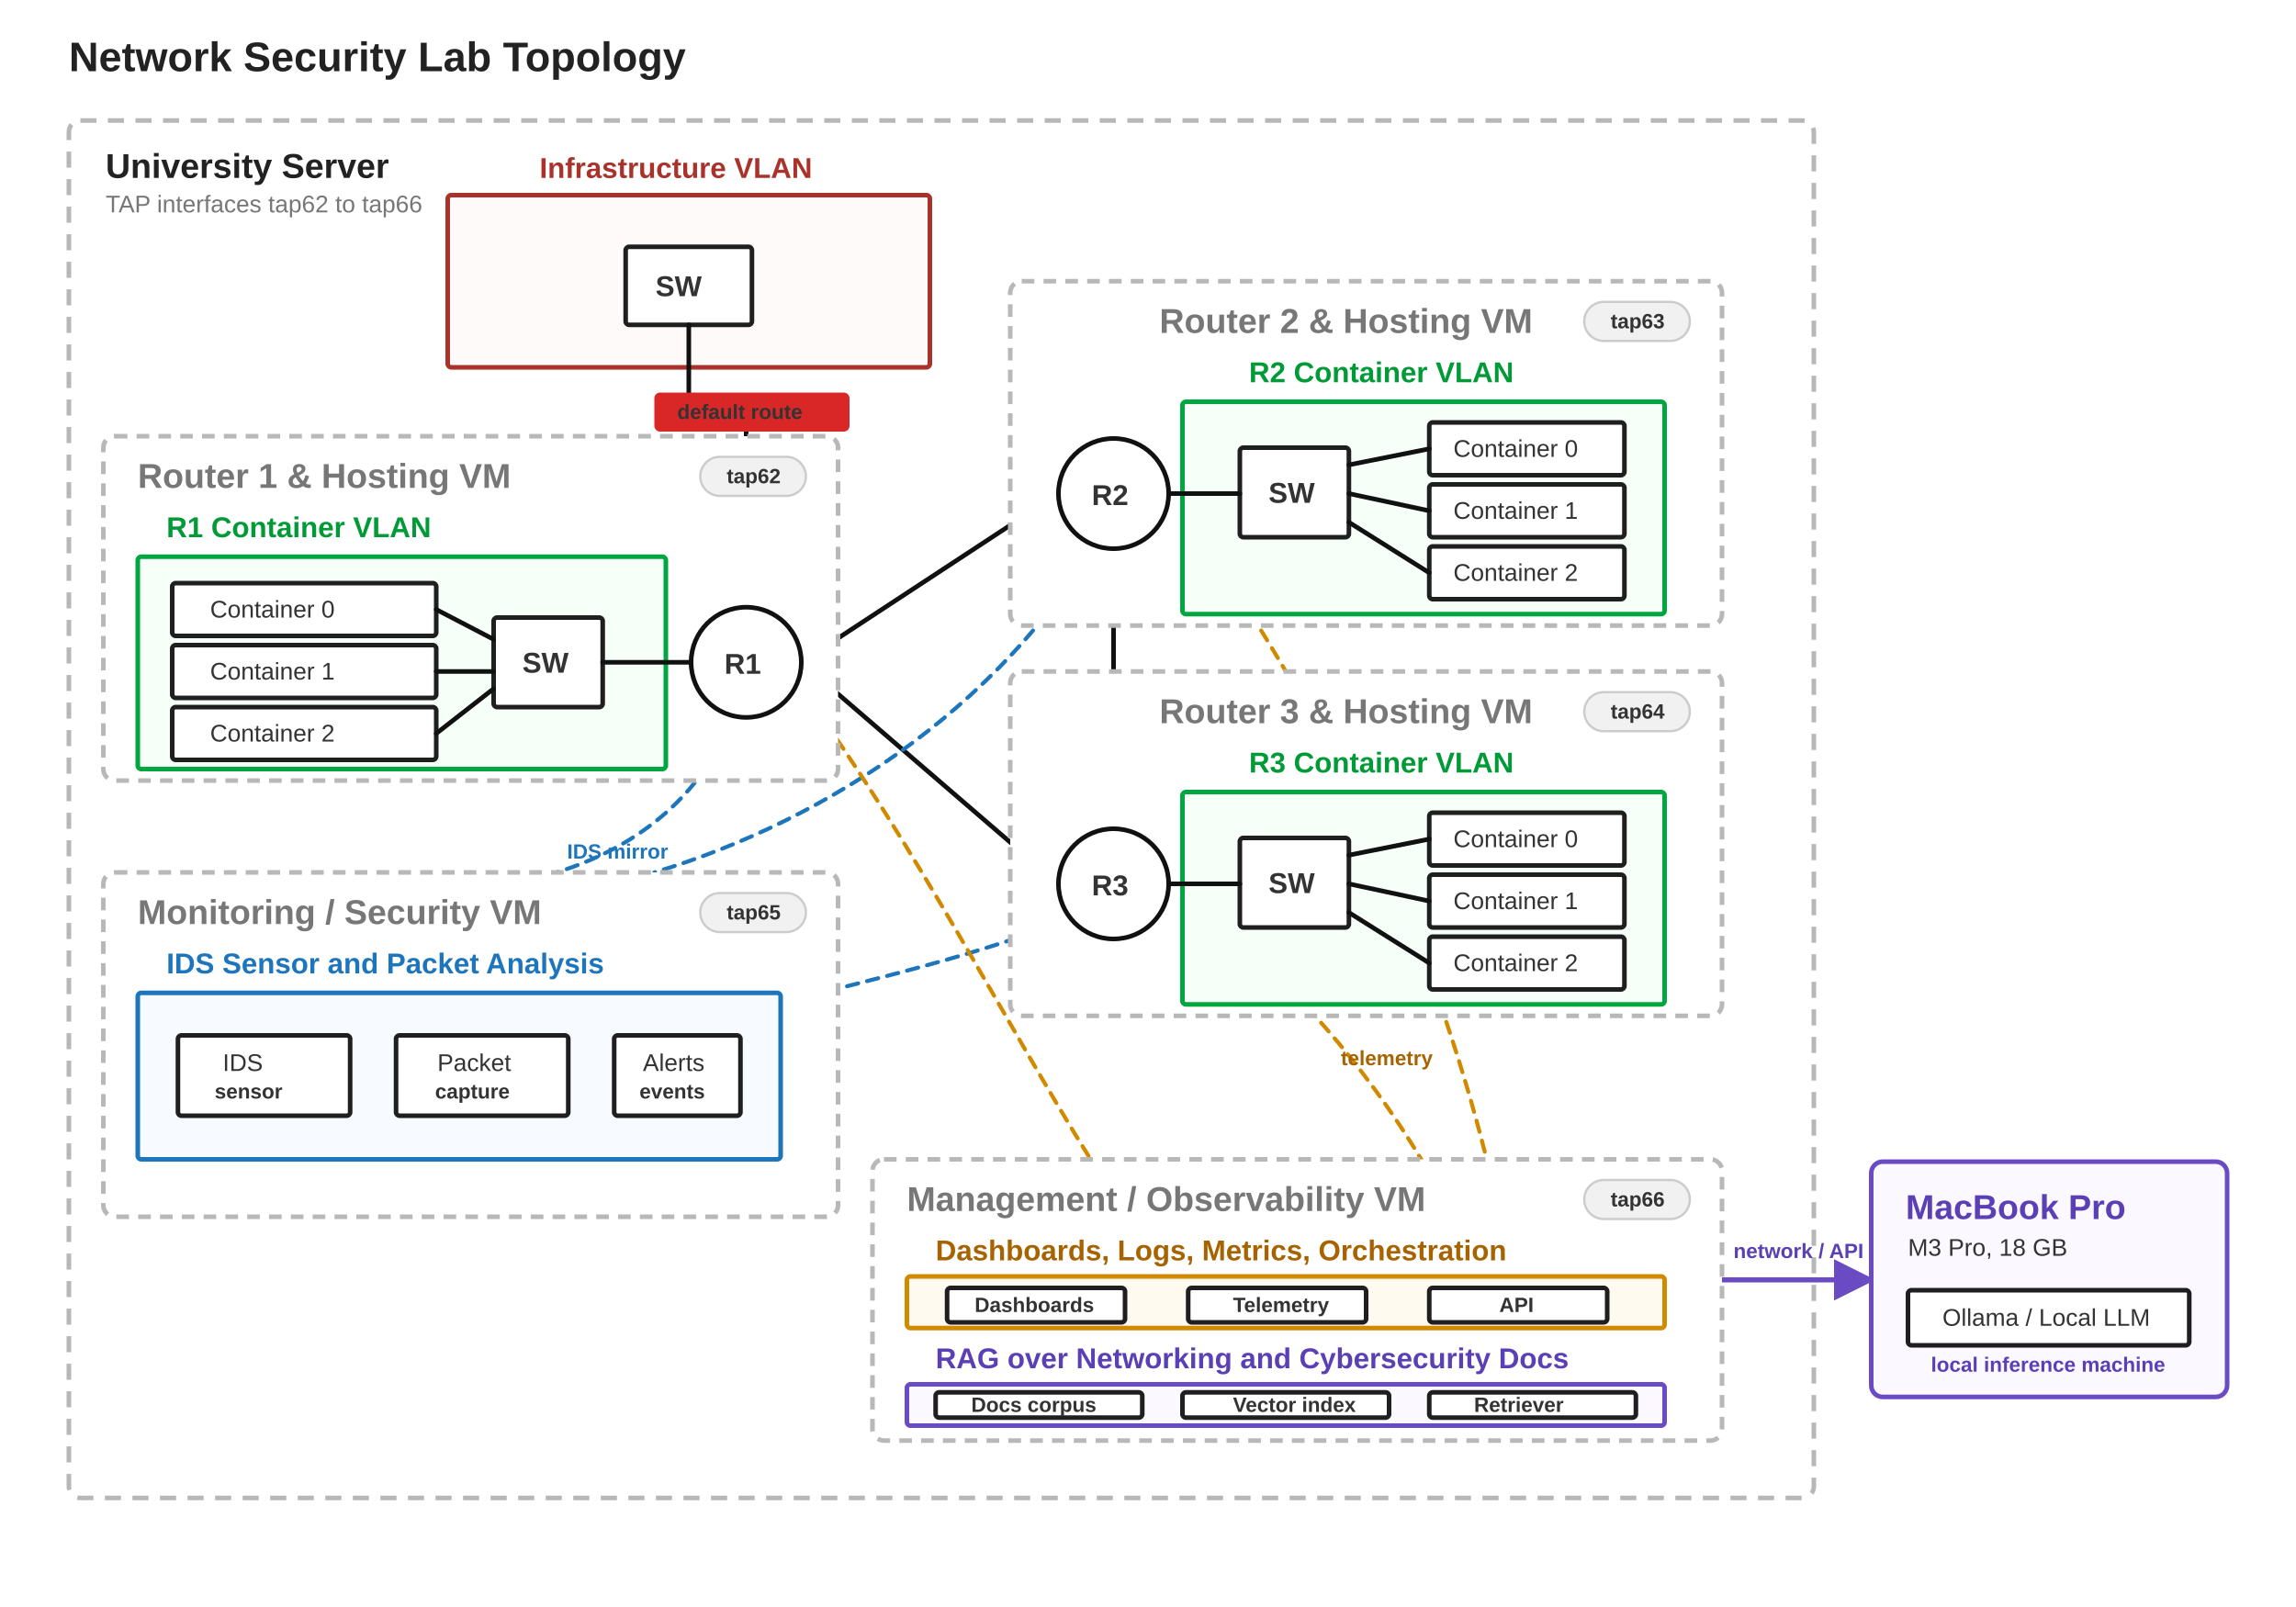
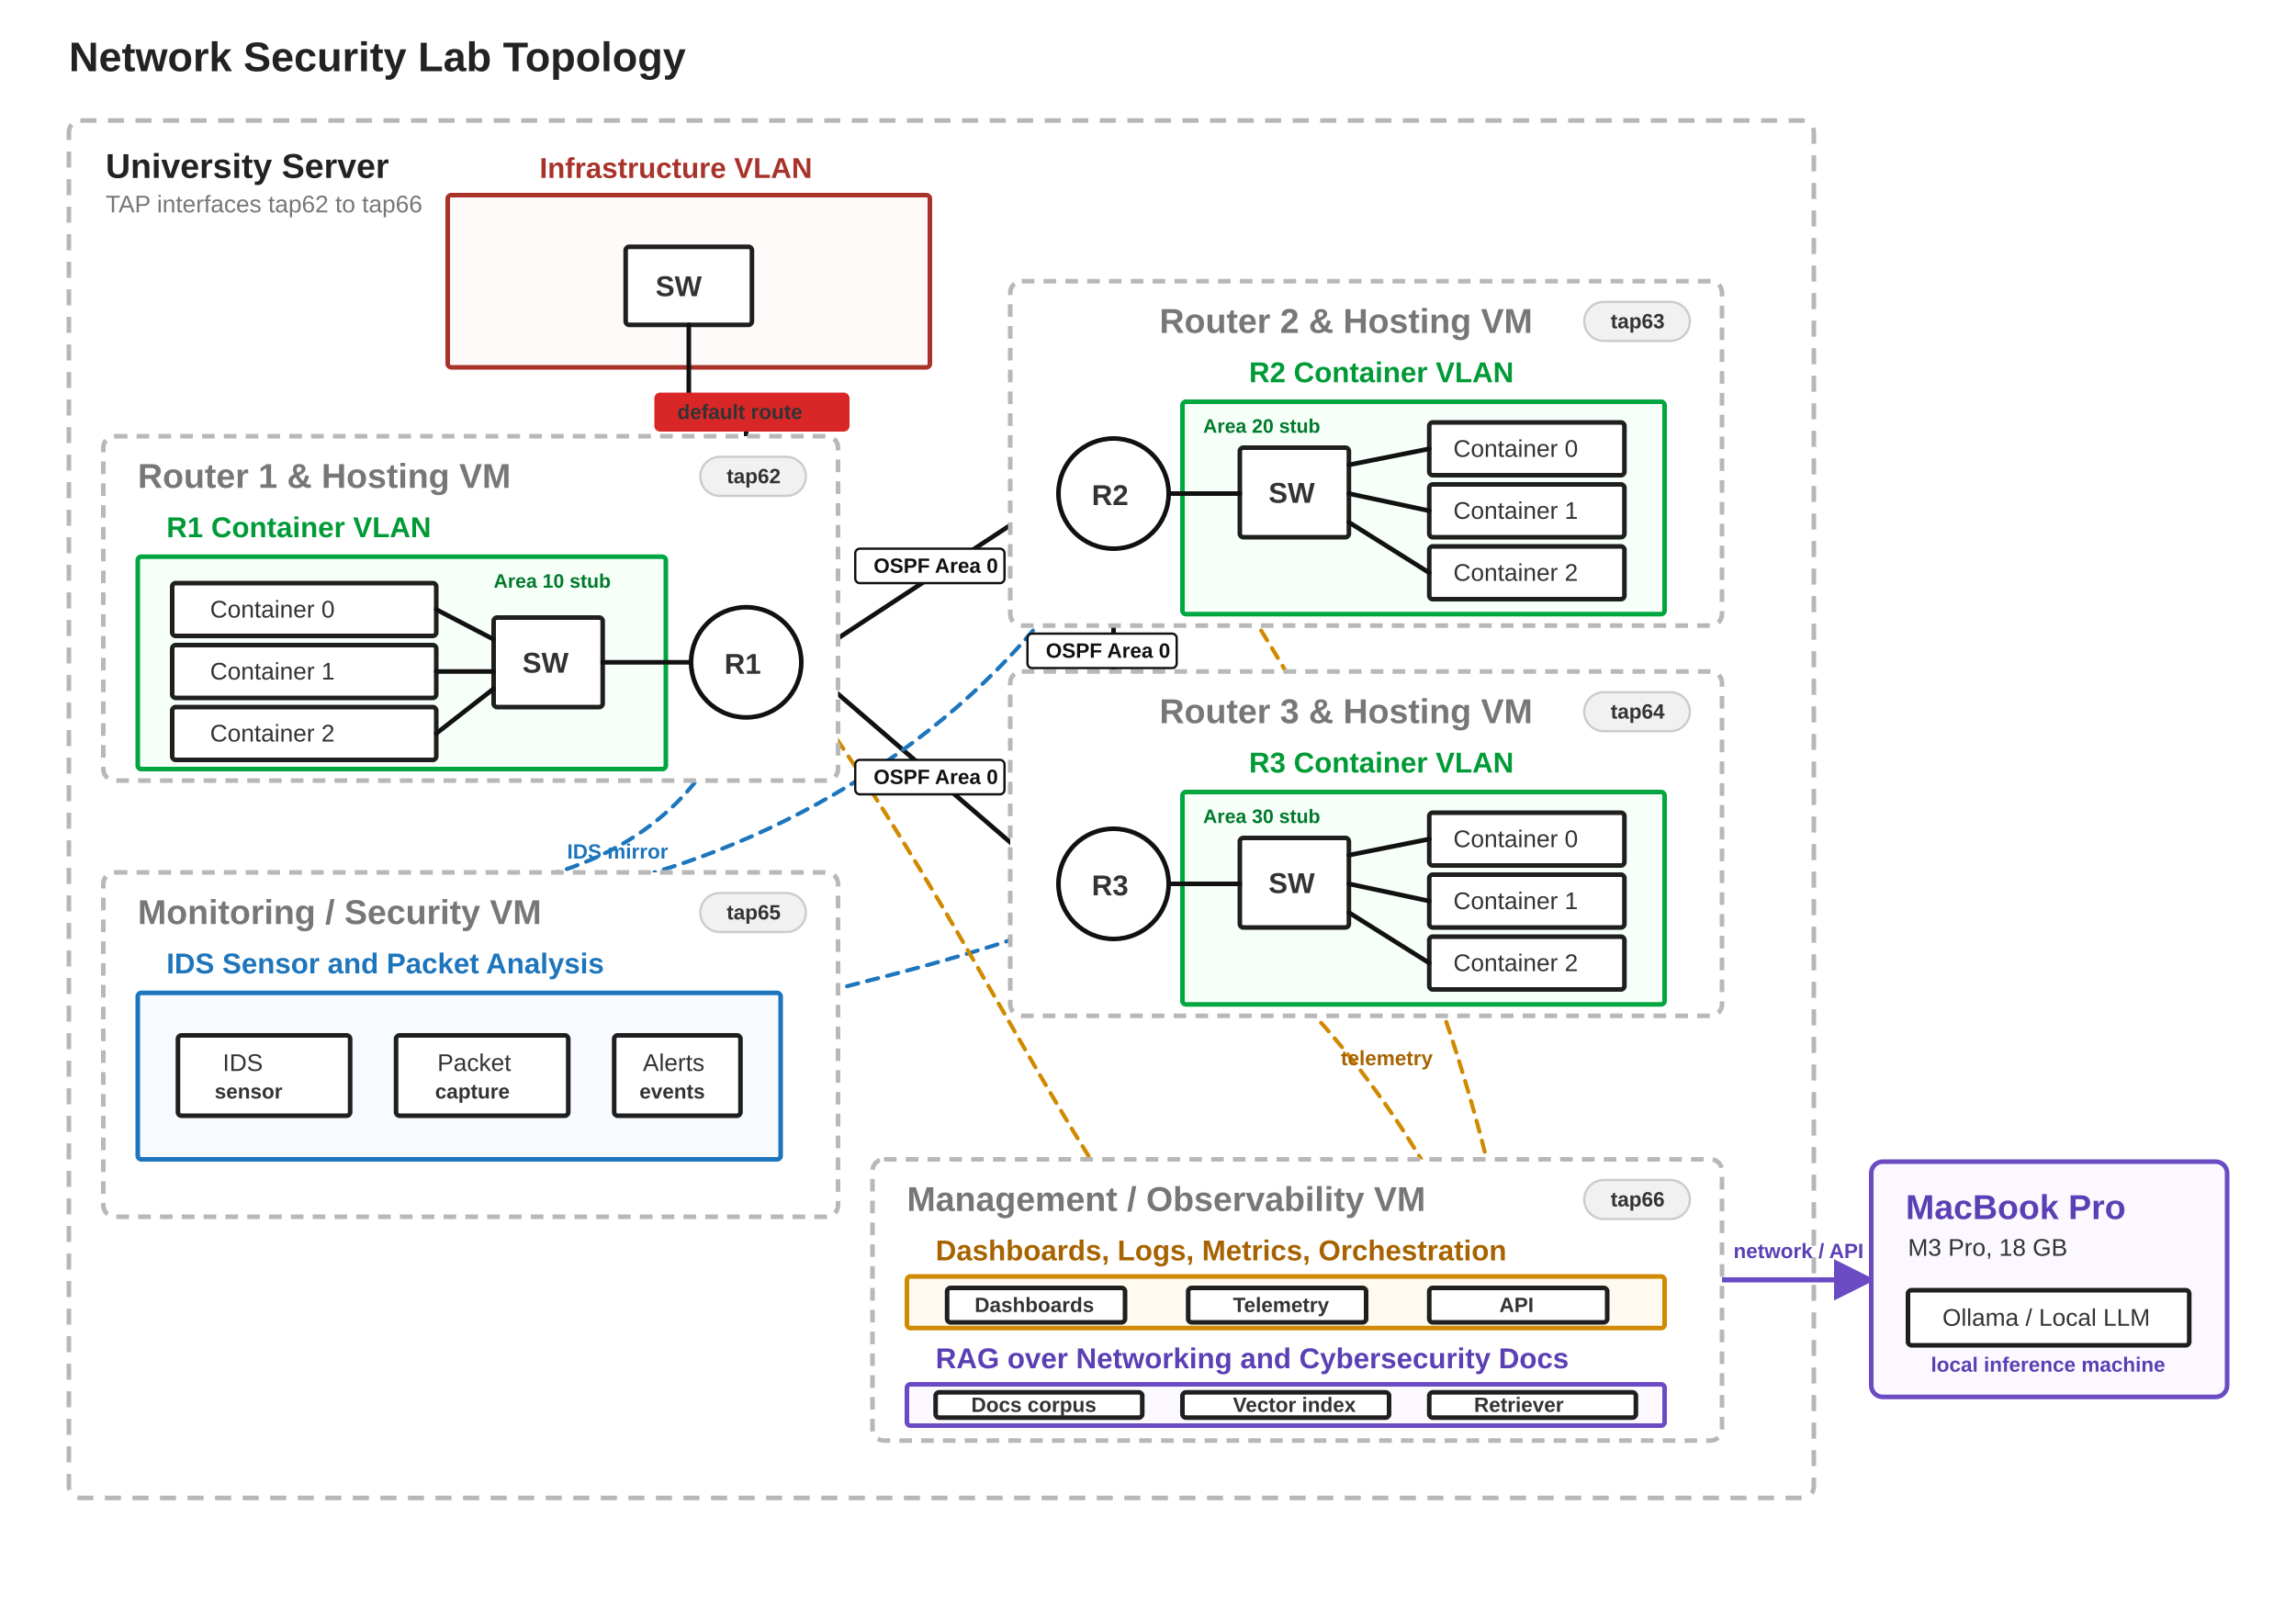
<svg xmlns="http://www.w3.org/2000/svg" viewBox="0 0 2000 1400" role="img" aria-labelledby="title desc">
  <defs>
    <marker id="arrow" viewBox="0 0 10 10" refX="9" refY="5" markerWidth="8" markerHeight="8" orient="auto-start-reverse">
      <path d="M 0 0 L 10 5 L 0 10 z" fill="#6a4bc3" />
    </marker>
    <style>
      .canvas { fill: #ffffff; }
      .server-frame { fill: #ffffff; stroke: #b7b7b7; stroke-width: 4; stroke-dasharray: 14 10; }
      .vm-frame { fill: #ffffff; stroke: #b8b8b8; stroke-width: 4; stroke-dasharray: 11 8; }
      .vlan { fill: #f7fff9; stroke: #00a63f; stroke-width: 4; }
      .infra { fill: #fffafa; stroke: #a9332b; stroke-width: 4; }
      .monitor { fill: #f7fbff; stroke: #1d75bc; stroke-width: 4; }
      .management { fill: #fffaf0; stroke: #d18a00; stroke-width: 4; }
      .llm { fill: #fbf8ff; stroke: #6a4bc3; stroke-width: 4; }
      .device { fill: #ffffff; stroke: #1f1f1f; stroke-width: 4; }
      .router { fill: #ffffff; stroke: #111111; stroke-width: 4; }
      .link { fill: none; stroke: #111111; stroke-width: 4; stroke-linecap: round; stroke-linejoin: round; }
      .tap-link { fill: none; stroke: #1d75bc; stroke-width: 3.5; stroke-dasharray: 10 8; stroke-linecap: round; stroke-linejoin: round; }
      .mgmt-link { fill: none; stroke: #d18a00; stroke-width: 3.5; stroke-dasharray: 10 8; stroke-linecap: round; stroke-linejoin: round; }
      .api-link { fill: none; stroke: #6a4bc3; stroke-width: 4.5; stroke-linecap: round; stroke-linejoin: round; marker-end: url(#arrow); }
      .title { font: 700 36px Arial, Helvetica, sans-serif; fill: #222222; }
      .section-title { font: 700 30px Arial, Helvetica, sans-serif; fill: #222222; }
      .label { font: 600 25px Arial, Helvetica, sans-serif; fill: #333333; }
      .small { font: 500 21px Arial, Helvetica, sans-serif; fill: #333333; }
      .tiny { font: 600 18px Arial, Helvetica, sans-serif; fill: #333333; }
      .green { fill: #009a36; }
      .red { fill: #a9332b; }
      .blue { fill: #1d75bc; }
      .amber { fill: #a66300; }
      .purple { fill: #5b3fb4; }
      .muted { fill: #777777; }
      .pill { fill: #f1f1f1; stroke: #cccccc; stroke-width: 2; }
+       .area-pill { fill: #ffffff; stroke: #111111; stroke-width: 2; }
+       .area-text { font: 700 18px Arial, Helvetica, sans-serif; fill: #111111; }
+       .stub-text { font: 700 17px Arial, Helvetica, sans-serif; fill: #007a2b; }
    </style>
  </defs>
  <rect class="canvas" width="2000" height="1400" />
  <text class="title" x="60" y="62">Network Security Lab Topology</text>
  <rect class="server-frame" x="60" y="105" width="1520" height="1200" rx="10" />
  <text class="section-title" x="92" y="155">University Server</text>
  <text class="small muted" x="92" y="185">TAP interfaces tap62 to tap66</text>
  <g id="infrastructure">
    <text class="label red" x="470" y="155">Infrastructure VLAN</text>
    <rect class="infra" x="390" y="170" width="420" height="150" rx="3" />
    <rect class="device" x="545" y="215" width="110" height="68" rx="3" />
    <text class="label" x="571" y="258">SW</text>
    <path class="link" d="M 600 283 L 600 356 L 650 356 L 650 529" />
    <rect x="570" y="342" width="170" height="34" rx="5" fill="#d92626" />
    <text class="tiny" x="590" y="365" fill="#ffffff">default route</text>
  </g>
  <path class="link" d="M 698 577 L 922 430" />
  <path class="link" d="M 698 577 L 922 770" />
  <path class="link" d="M 970 478 L 970 722" />
  <path class="tap-link" d="M 650 585 C 630 680 565 735 485 760" />
  <path class="tap-link" d="M 970 445 C 885 610 720 715 570 760" />
  <path class="tap-link" d="M 970 785 C 855 835 745 855 680 875" />
  <text class="tiny blue" x="494" y="748">IDS mirror</text>
  <path class="mgmt-link" d="M 698 600 C 800 740 875 890 950 1010" />
  <path class="mgmt-link" d="M 1018 430 C 1165 630 1250 830 1295 1010" />
  <path class="mgmt-link" d="M 1018 770 C 1120 845 1190 930 1238 1010" />
  <text class="tiny amber" x="1168" y="928">telemetry</text>
  <path class="api-link" d="M 1500 1115 L 1630 1115" />
  <text class="tiny purple" x="1510" y="1096">network / API</text>
  <g id="router-1">
    <rect class="vm-frame" x="90" y="380" width="640" height="300" rx="10" />
    <text class="section-title muted" x="120" y="425">Router 1 &amp; Hosting VM</text>
    <rect class="pill" x="610" y="398" width="92" height="34" rx="17" />
    <text class="tiny" x="633" y="421">tap62</text>
    <text class="label green" x="145" y="468">R1 Container VLAN</text>
    <rect class="vlan" x="120" y="485" width="460" height="185" rx="3" />
+     <text class="stub-text" x="430" y="512">Area 10 stub</text>
    <rect class="device" x="150" y="508" width="230" height="46" rx="3" />
    <rect class="device" x="150" y="562" width="230" height="46" rx="3" />
    <rect class="device" x="150" y="616" width="230" height="46" rx="3" />
    <text class="small" x="183" y="538">Container 0</text>
    <text class="small" x="183" y="592">Container 1</text>
    <text class="small" x="183" y="646">Container 2</text>
    <rect class="device" x="430" y="538" width="95" height="78" rx="3" />
    <text class="label" x="455" y="586">SW</text>
    <path class="link" d="M 380 531 L 430 557" />
    <path class="link" d="M 380 585 L 430 585" />
    <path class="link" d="M 380 639 L 430 600" />
    <path class="link" d="M 525 577 L 602 577" />
    <circle class="router" cx="650" cy="577" r="48" />
    <text class="label" x="631" y="587">R1</text>
  </g>
  <g id="router-2">
    <rect class="vm-frame" x="880" y="245" width="620" height="300" rx="10" />
    <text class="section-title muted" x="1010" y="290">Router 2 &amp; Hosting VM</text>
    <rect class="pill" x="1380" y="263" width="92" height="34" rx="17" />
    <text class="tiny" x="1403" y="286">tap63</text>
    <circle class="router" cx="970" cy="430" r="48" />
    <text class="label" x="951" y="440">R2</text>
    <text class="label green" x="1088" y="333">R2 Container VLAN</text>
    <rect class="vlan" x="1030" y="350" width="420" height="185" rx="3" />
+     <text class="stub-text" x="1048" y="377">Area 20 stub</text>
    <rect class="device" x="1080" y="390" width="95" height="78" rx="3" />
    <text class="label" x="1105" y="438">SW</text>
    <path class="link" d="M 1018 430 L 1080 430" />
    <rect class="device" x="1245" y="368" width="170" height="46" rx="3" />
    <rect class="device" x="1245" y="422" width="170" height="46" rx="3" />
    <rect class="device" x="1245" y="476" width="170" height="46" rx="3" />
    <text class="small" x="1266" y="398">Container 0</text>
    <text class="small" x="1266" y="452">Container 1</text>
    <text class="small" x="1266" y="506">Container 2</text>
    <path class="link" d="M 1175 405 L 1245 391" />
    <path class="link" d="M 1175 430 L 1245 445" />
    <path class="link" d="M 1175 455 L 1245 499" />
  </g>
  <g id="router-3">
    <rect class="vm-frame" x="880" y="585" width="620" height="300" rx="10" />
    <text class="section-title muted" x="1010" y="630">Router 3 &amp; Hosting VM</text>
    <rect class="pill" x="1380" y="603" width="92" height="34" rx="17" />
    <text class="tiny" x="1403" y="626">tap64</text>
    <circle class="router" cx="970" cy="770" r="48" />
    <text class="label" x="951" y="780">R3</text>
    <text class="label green" x="1088" y="673">R3 Container VLAN</text>
    <rect class="vlan" x="1030" y="690" width="420" height="185" rx="3" />
+     <text class="stub-text" x="1048" y="717">Area 30 stub</text>
    <rect class="device" x="1080" y="730" width="95" height="78" rx="3" />
    <text class="label" x="1105" y="778">SW</text>
    <path class="link" d="M 1018 770 L 1080 770" />
    <rect class="device" x="1245" y="708" width="170" height="46" rx="3" />
    <rect class="device" x="1245" y="762" width="170" height="46" rx="3" />
    <rect class="device" x="1245" y="816" width="170" height="46" rx="3" />
    <text class="small" x="1266" y="738">Container 0</text>
    <text class="small" x="1266" y="792">Container 1</text>
    <text class="small" x="1266" y="846">Container 2</text>
    <path class="link" d="M 1175 745 L 1245 731" />
    <path class="link" d="M 1175 770 L 1245 785" />
    <path class="link" d="M 1175 795 L 1245 839" />
+   </g>
+   <g id="ospf-areas">
+     <rect class="area-pill" x="745" y="478" width="130" height="30" rx="4" />
+     <text class="area-text" x="761" y="499">OSPF Area 0</text>
+     <rect class="area-pill" x="745" y="662" width="130" height="30" rx="4" />
+     <text class="area-text" x="761" y="683">OSPF Area 0</text>
+     <rect class="area-pill" x="895" y="552" width="130" height="30" rx="4" />
+     <text class="area-text" x="911" y="573">OSPF Area 0</text>
  </g>
  <g id="monitoring-vm">
    <rect class="vm-frame" x="90" y="760" width="640" height="300" rx="10" />
    <text class="section-title muted" x="120" y="805">Monitoring / Security VM</text>
    <rect class="pill" x="610" y="778" width="92" height="34" rx="17" />
    <text class="tiny" x="633" y="801">tap65</text>
    <text class="label blue" x="145" y="848">IDS Sensor and Packet Analysis</text>
    <rect class="monitor" x="120" y="865" width="560" height="145" rx="3" />
    <rect class="device" x="155" y="902" width="150" height="70" rx="3" />
    <text class="small" x="194" y="933">IDS</text>
    <text class="tiny" x="187" y="957">sensor</text>
    <rect class="device" x="345" y="902" width="150" height="70" rx="3" />
    <text class="small" x="381" y="933">Packet</text>
    <text class="tiny" x="379" y="957">capture</text>
    <rect class="device" x="535" y="902" width="110" height="70" rx="3" />
    <text class="small" x="560" y="933">Alerts</text>
    <text class="tiny" x="557" y="957">events</text>
  </g>
  <g id="management-vm">
    <rect class="vm-frame" x="760" y="1010" width="740" height="245" rx="10" />
    <text class="section-title muted" x="790" y="1055">Management / Observability VM</text>
    <rect class="pill" x="1380" y="1028" width="92" height="34" rx="17" />
    <text class="tiny" x="1403" y="1051">tap66</text>
    <text class="label amber" x="815" y="1098">Dashboards, Logs, Metrics, Orchestration</text>
    <rect class="management" x="790" y="1112" width="660" height="45" rx="3" />
    <rect class="device" x="825" y="1122" width="155" height="30" rx="3" />
    <text class="tiny" x="849" y="1143">Dashboards</text>
    <rect class="device" x="1035" y="1122" width="155" height="30" rx="3" />
    <text class="tiny" x="1074" y="1143">Telemetry</text>
    <rect class="device" x="1245" y="1122" width="155" height="30" rx="3" />
    <text class="tiny" x="1306" y="1143">API</text>
    <text class="label purple" x="815" y="1192">RAG over Networking and Cybersecurity Docs</text>
    <rect class="llm" x="790" y="1206" width="660" height="36" rx="3" />
    <rect class="device" x="815" y="1213" width="180" height="22" rx="3" />
    <text class="tiny" x="846" y="1230">Docs corpus</text>
    <rect class="device" x="1030" y="1213" width="180" height="22" rx="3" />
    <text class="tiny" x="1074" y="1230">Vector index</text>
    <rect class="device" x="1245" y="1213" width="180" height="22" rx="3" />
    <text class="tiny" x="1284" y="1230">Retriever</text>
  </g>
  <g id="local-llm">
    <rect class="llm" x="1630" y="1012" width="310" height="205" rx="10" />
    <text class="section-title purple" x="1660" y="1062">MacBook Pro</text>
    <text class="small" x="1662" y="1094">M3 Pro, 18 GB</text>
    <rect class="device" x="1662" y="1124" width="245" height="48" rx="3" />
    <text class="small" x="1692" y="1155">Ollama / Local LLM</text>
    <text class="tiny purple" x="1682" y="1195">local inference machine</text>
  </g>
</svg>
